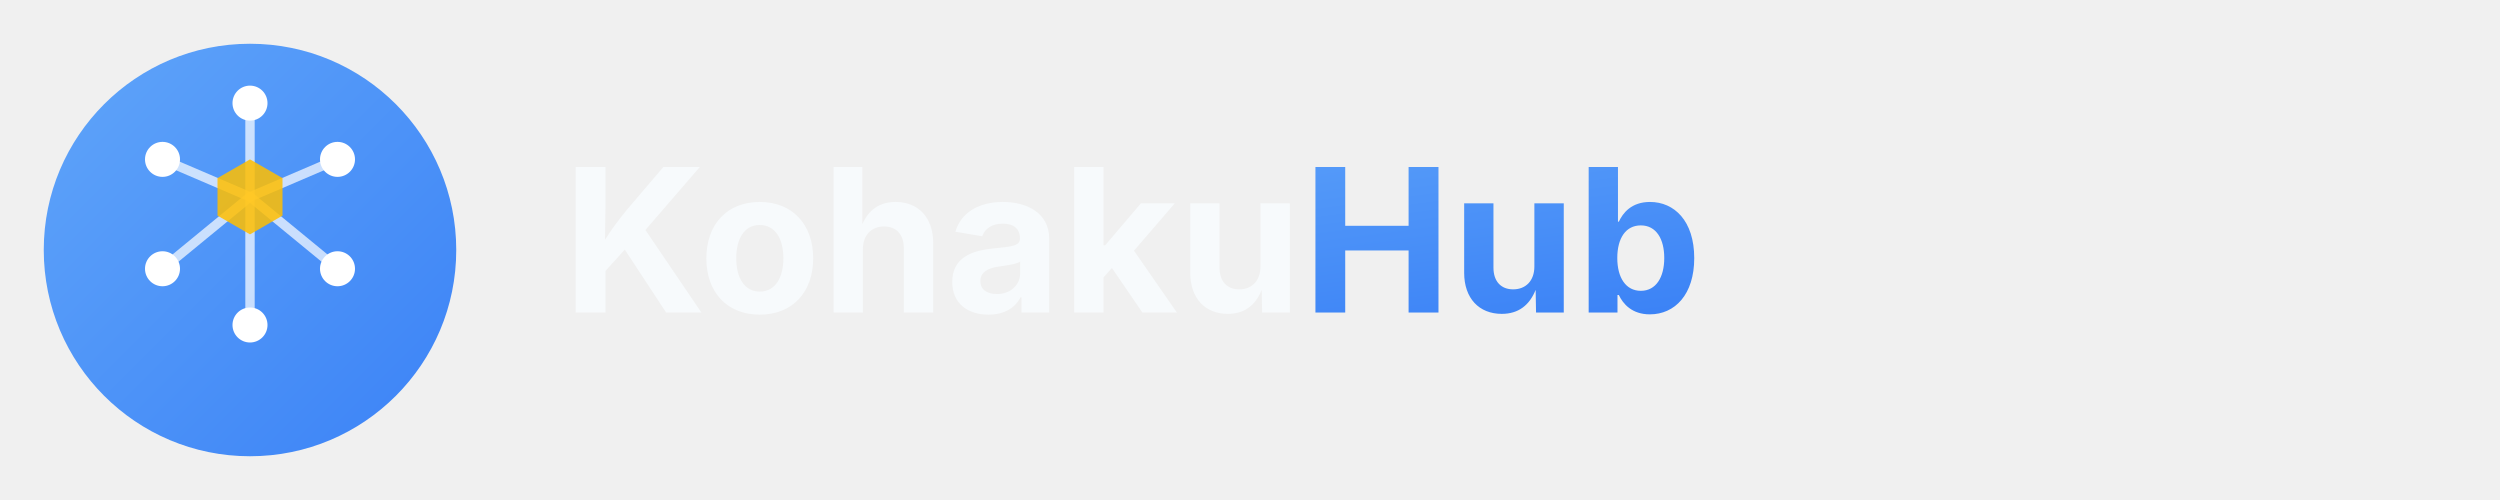
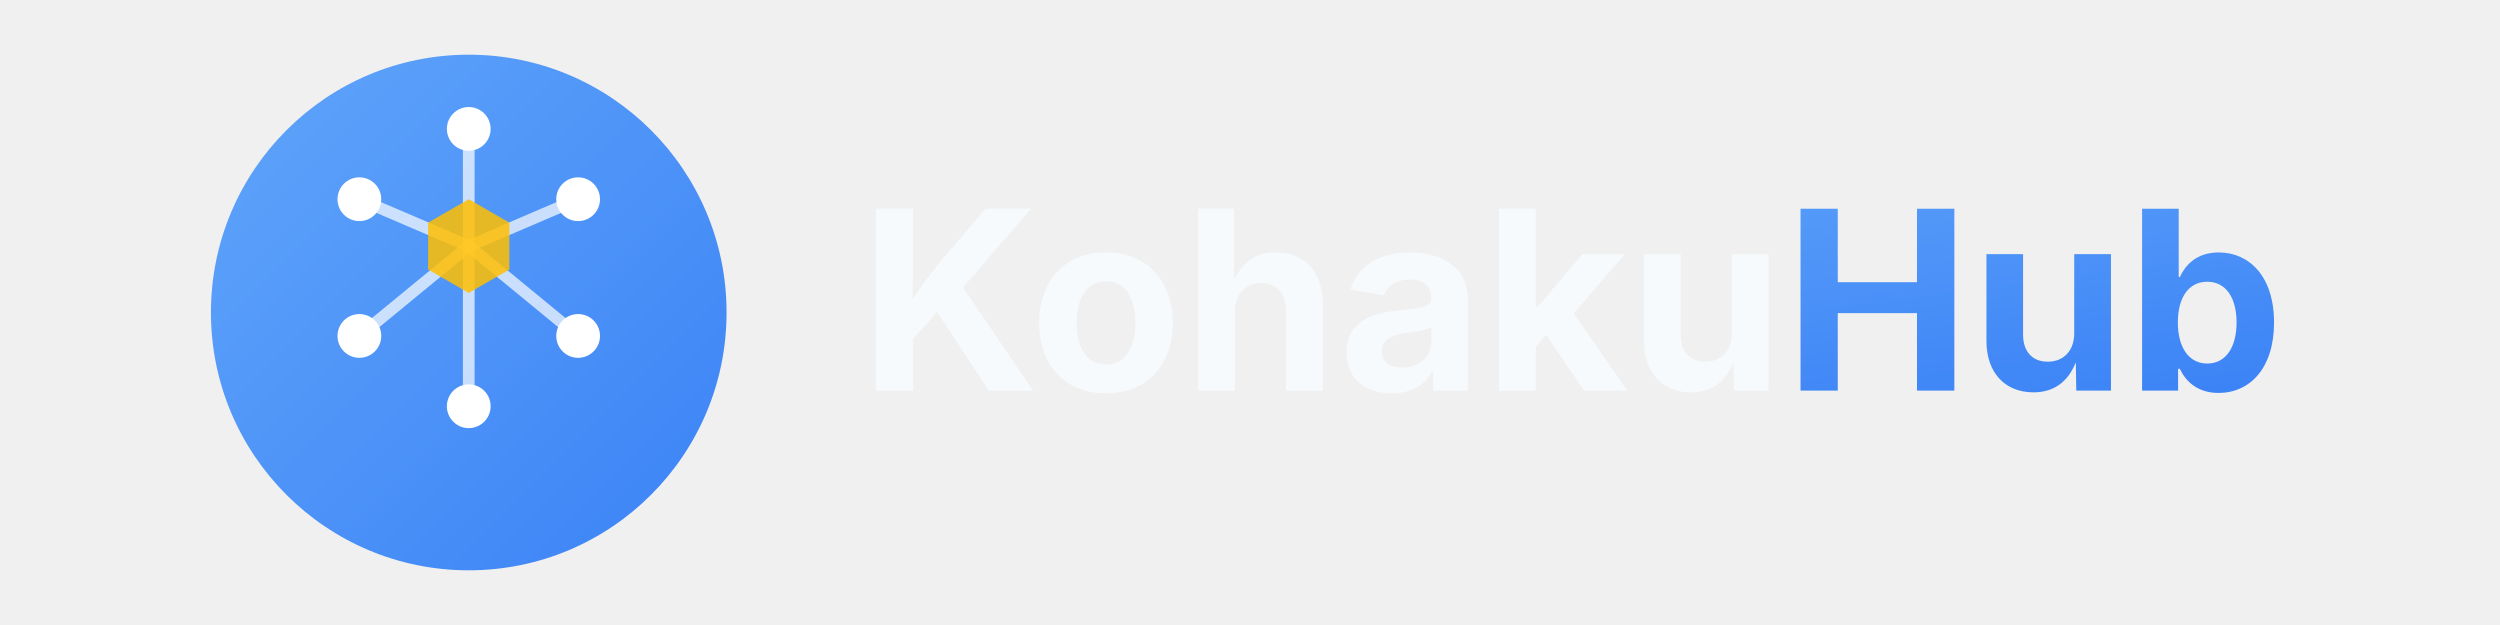
- <svg xmlns="http://www.w3.org/2000/svg" width="800" height="160" viewBox="0 0 400 80">
+ <svg xmlns="http://www.w3.org/2000/svg" width="640" height="160" viewBox="0 0 280 80">
  <defs>
    <linearGradient id="bannerGradient" x1="0%" y1="0%" x2="100%" y2="100%">
      <stop offset="0%" style="stop-color:#60a5fa;stop-opacity:1" />
      <stop offset="100%" style="stop-color:#3b82f6;stop-opacity:1" />
    </linearGradient>
  </defs>
  <g transform="translate(5, 5)">
    <circle cx="35" cy="35" r="33" fill="url(#bannerGradient)" />
    <line x1="35" y1="26.5" x2="35" y2="11.5" stroke="white" stroke-width="1.5" opacity="0.7" stroke-linecap="round" />
    <line x1="35" y1="26.5" x2="49" y2="20.5" stroke="white" stroke-width="1.5" opacity="0.7" stroke-linecap="round" />
    <line x1="35" y1="26.5" x2="49" y2="38" stroke="white" stroke-width="1.5" opacity="0.7" stroke-linecap="round" />
    <line x1="35" y1="26.5" x2="35" y2="47" stroke="white" stroke-width="1.5" opacity="0.7" stroke-linecap="round" />
    <line x1="35" y1="26.5" x2="21" y2="38" stroke="white" stroke-width="1.5" opacity="0.7" stroke-linecap="round" />
    <line x1="35" y1="26.5" x2="21" y2="20.5" stroke="white" stroke-width="1.5" opacity="0.7" stroke-linecap="round" />
    <path d="M 35 20.5 L 40.2 23.5 L 40.2 29.5 L 35 32.5 L 29.8 29.5 L 29.8 23.5 Z" fill="#FFBF00" fill-opacity="0.85" stroke="none" />
    <circle cx="35" cy="11.5" r="2.8" fill="white" />
    <circle cx="49" cy="20.5" r="2.8" fill="white" />
    <circle cx="49" cy="38" r="2.8" fill="white" />
    <circle cx="35" cy="47" r="2.8" fill="white" />
    <circle cx="21" cy="38" r="2.8" fill="white" />
    <circle cx="21" cy="20.5" r="2.8" fill="white" />
  </g>
  <text x="90" y="50" font-family="system-ui, -apple-system, 'Segoe UI', sans-serif" font-size="32" font-weight="700" fill="#f7fafc">
    Kohaku<tspan fill="url(#bannerGradient)">Hub</tspan>
  </text>
</svg>
